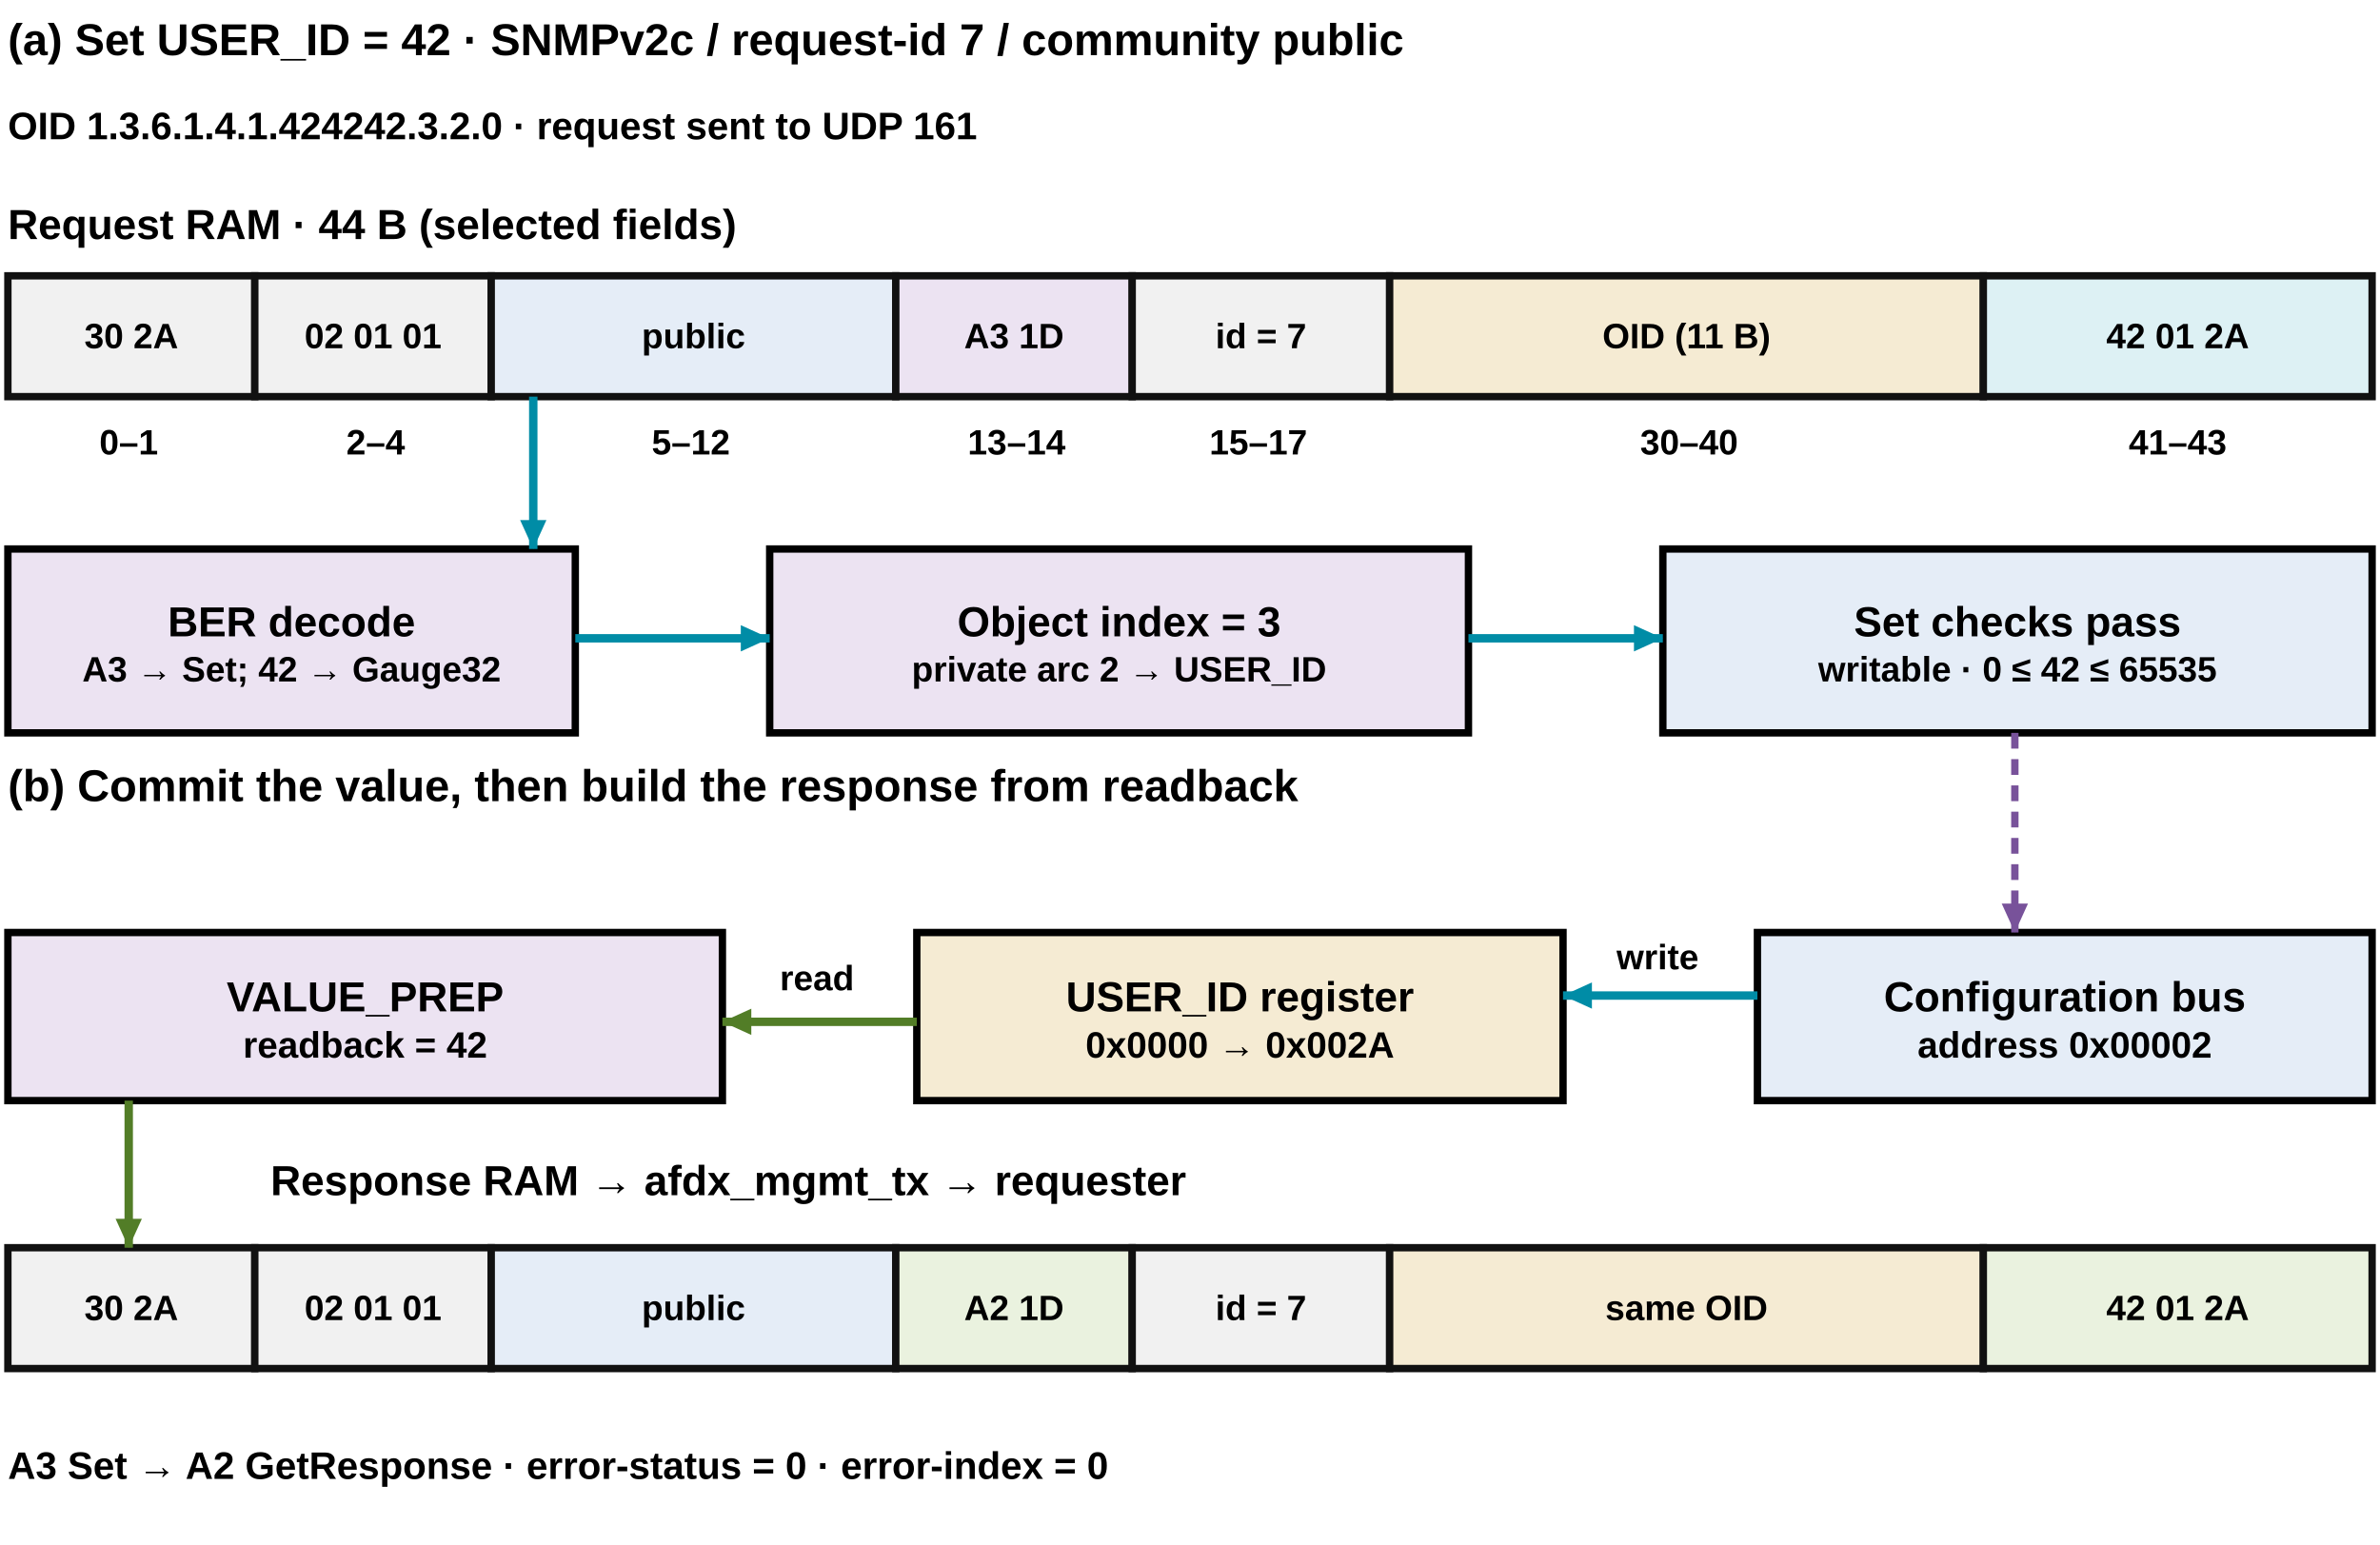
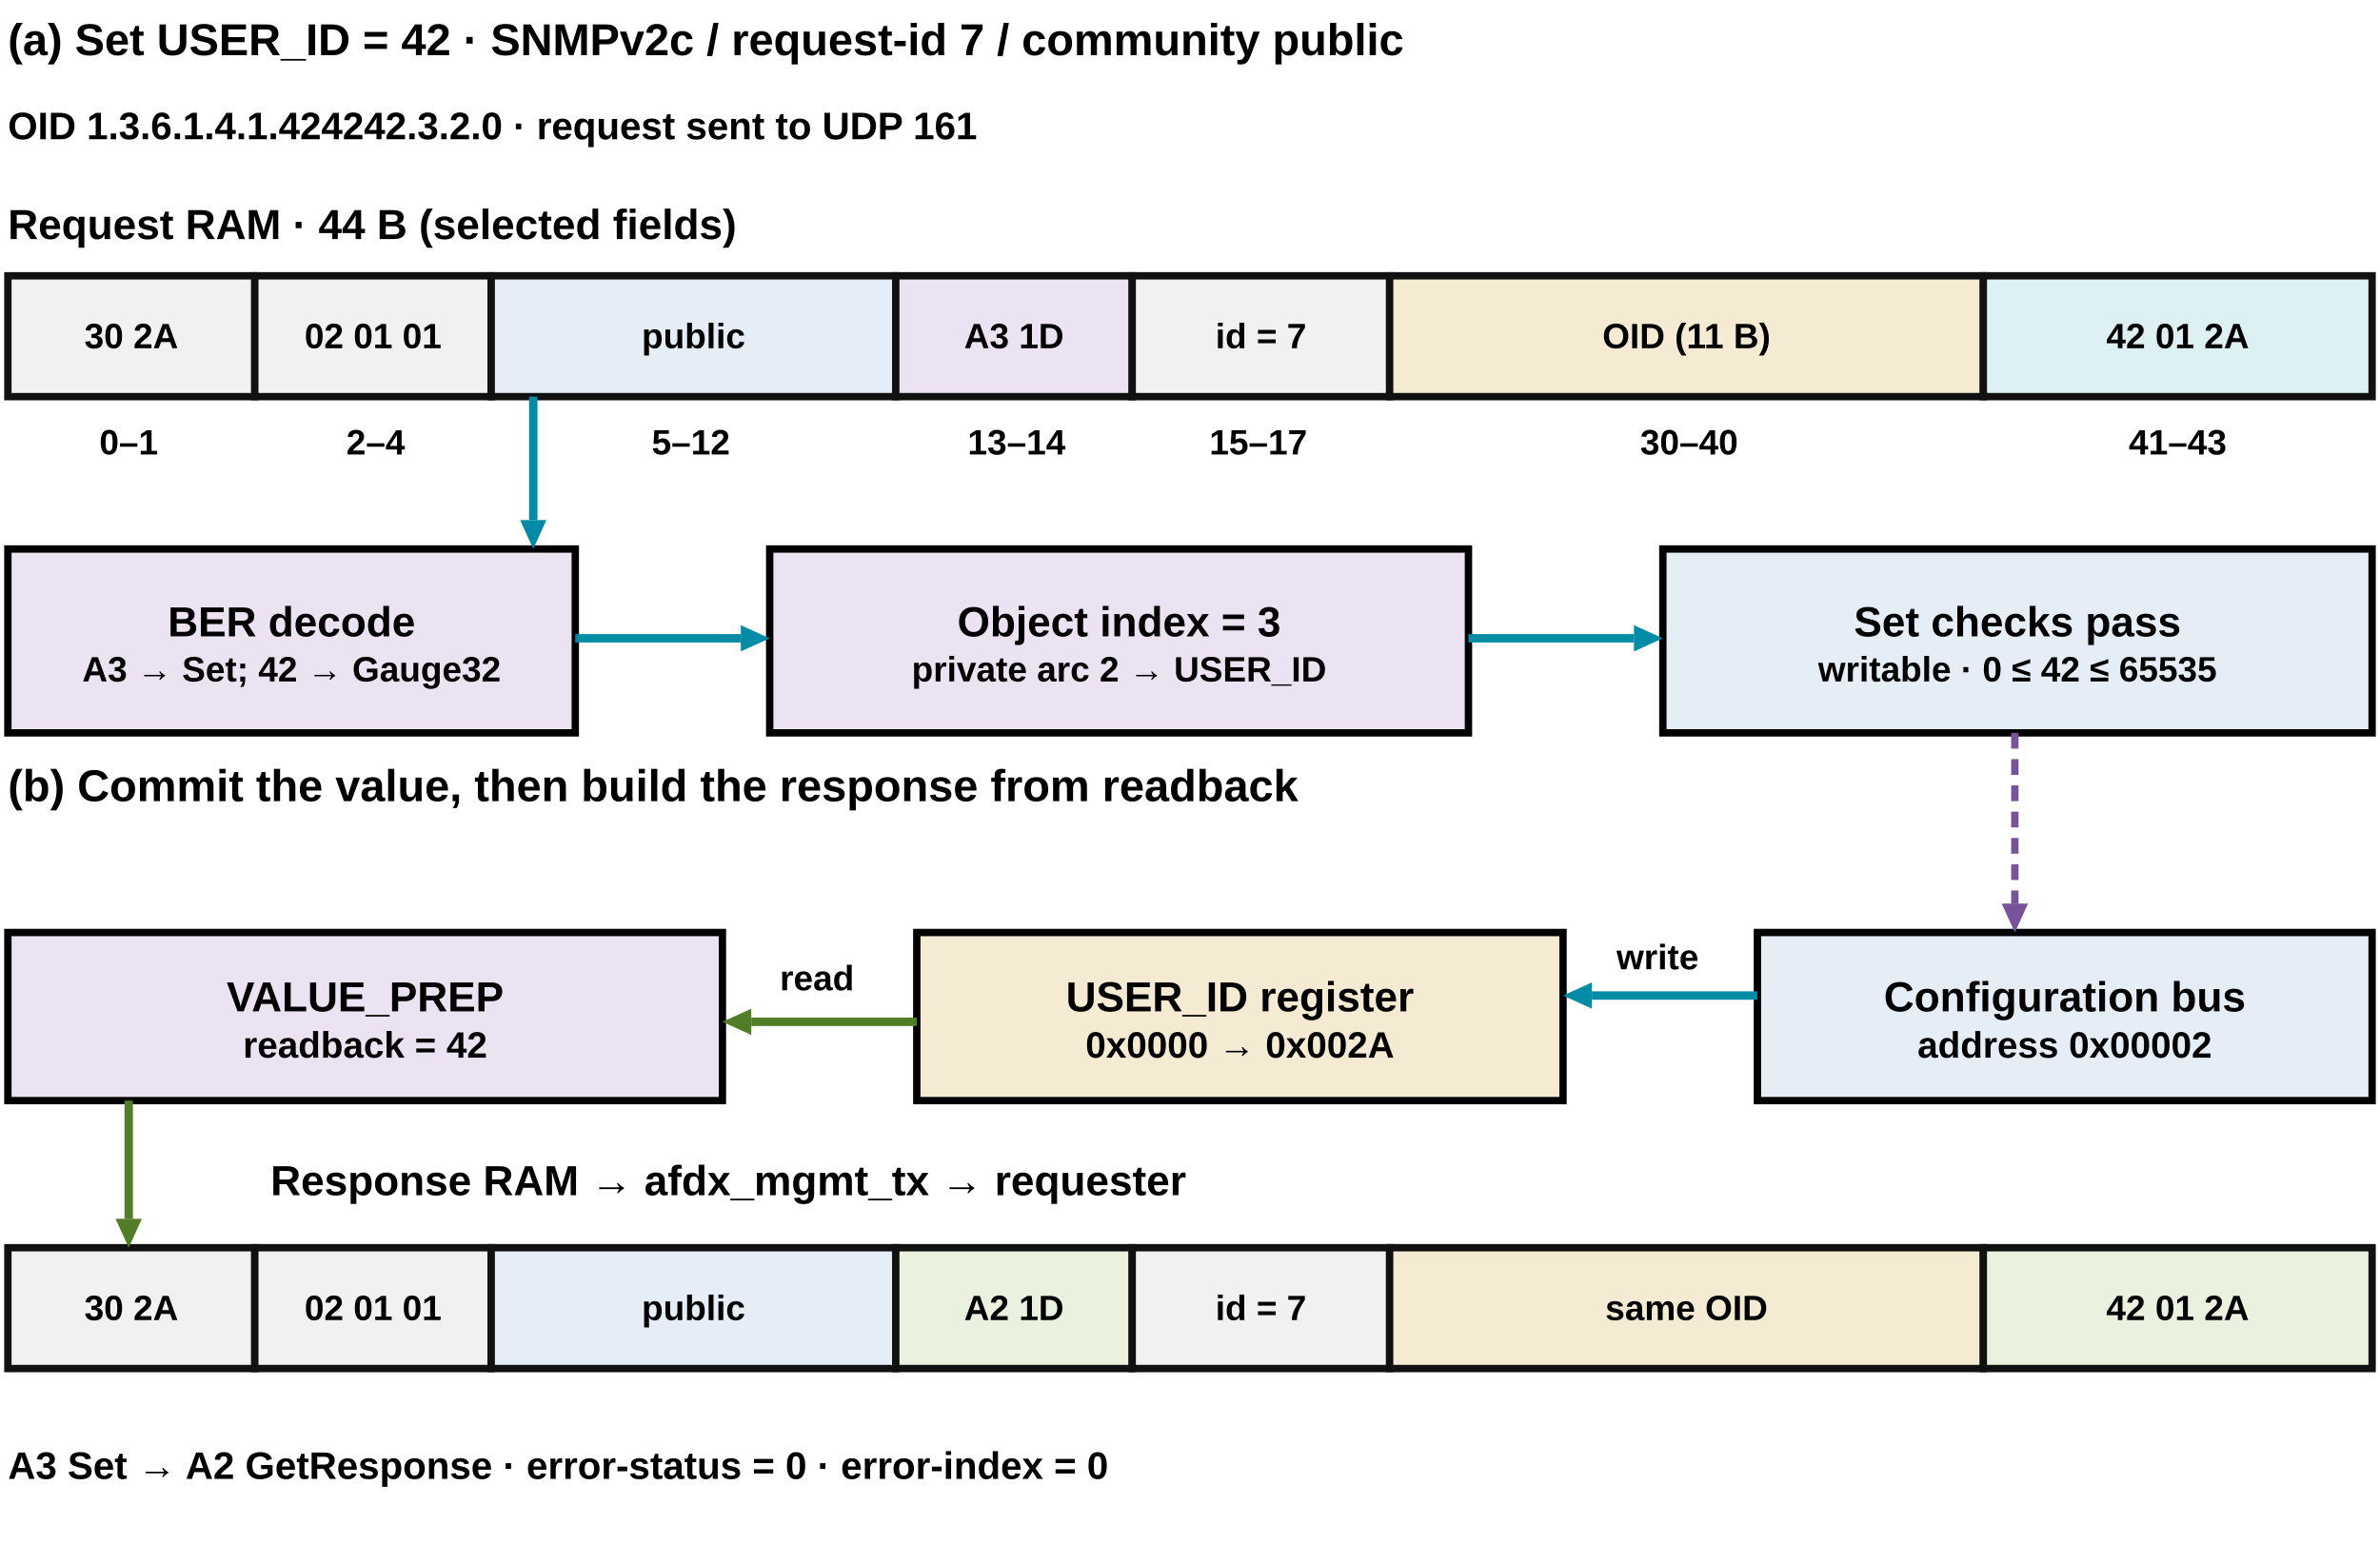
<svg xmlns="http://www.w3.org/2000/svg" width="453.0pt" height="294.0pt" viewBox="-1.5 -1.5 453.0 294.0">
  <style>text { font-family: Arial, Helvetica, sans-serif; }</style>
  <text x="0.00" y="9.00" font-size="8.5" text-anchor="start" fill="#000" font-weight="bold">(a) Set USER_ID = 42 · SNMPv2c / request-id 7 / community public</text>
  <text x="0.00" y="25.00" font-size="7.3" text-anchor="start" fill="#000" font-weight="bold">OID 1.3.6.1.4.1.424242.3.2.0 · request sent to UDP 161</text>
  <text x="0.00" y="44.00" font-size="8" text-anchor="start" fill="#000" font-weight="bold">Request RAM · 44 B (selected fields)</text>
  <rect x="0.00" y="51.00" width="47.00" height="23.00" rx="0" fill="#F1F1F1" stroke="#111" stroke-width="1.4" />
  <text x="23.50" y="64.78" font-size="6.7" text-anchor="middle" fill="#000" font-weight="bold">30 2A</text>
  <rect x="47.00" y="51.00" width="45.00" height="23.00" rx="0" fill="#F1F1F1" stroke="#111" stroke-width="1.4" />
  <text x="69.50" y="64.78" font-size="6.7" text-anchor="middle" fill="#000" font-weight="bold">02 01 01</text>
  <rect x="92.00" y="51.00" width="77.00" height="23.00" rx="0" fill="#E5EDF7" stroke="#111" stroke-width="1.4" />
  <text x="130.50" y="64.78" font-size="6.7" text-anchor="middle" fill="#000" font-weight="bold">public</text>
  <rect x="169.00" y="51.00" width="45.00" height="23.00" rx="0" fill="#ECE3F2" stroke="#111" stroke-width="1.4" />
  <text x="191.50" y="64.78" font-size="6.7" text-anchor="middle" fill="#000" font-weight="bold">A3 1D</text>
  <rect x="214.00" y="51.00" width="49.00" height="23.00" rx="0" fill="#F1F1F1" stroke="#111" stroke-width="1.4" />
  <text x="238.50" y="64.78" font-size="6.7" text-anchor="middle" fill="#000" font-weight="bold">id = 7</text>
  <rect x="263.00" y="51.00" width="113.00" height="23.00" rx="0" fill="#F5EBD3" stroke="#111" stroke-width="1.4" />
  <text x="319.50" y="64.78" font-size="6.7" text-anchor="middle" fill="#000" font-weight="bold">OID (11 B)</text>
  <rect x="376.00" y="51.00" width="74.00" height="23.00" rx="0" fill="#DDF1F4" stroke="#111" stroke-width="1.4" />
  <text x="413.00" y="64.78" font-size="6.7" text-anchor="middle" fill="#000" font-weight="bold">42 01 2A</text>
  <text x="23.00" y="85.00" font-size="6.7" text-anchor="middle" fill="#000" font-weight="bold">0–1</text>
  <text x="70.00" y="85.00" font-size="6.7" text-anchor="middle" fill="#000" font-weight="bold">2–4</text>
  <text x="130.00" y="85.00" font-size="6.7" text-anchor="middle" fill="#000" font-weight="bold">5–12</text>
  <text x="192.00" y="85.00" font-size="6.7" text-anchor="middle" fill="#000" font-weight="bold">13–14</text>
  <text x="238.00" y="85.00" font-size="6.7" text-anchor="middle" fill="#000" font-weight="bold">15–17</text>
  <text x="320.00" y="85.00" font-size="6.7" text-anchor="middle" fill="#000" font-weight="bold">30–40</text>
  <text x="413.00" y="85.00" font-size="6.7" text-anchor="middle" fill="#000" font-weight="bold">41–43</text>
  <rect x="0.00" y="103.00" width="108.00" height="35.00" rx="0" fill="#ECE3F2" stroke="#000" stroke-width="1.4" />
  <text x="54.00" y="119.63" font-size="8.0" text-anchor="middle" fill="#000000" font-weight="bold">BER decode</text>
  <text x="54.00" y="128.21" font-size="6.7" text-anchor="middle" fill="#000000" font-weight="bold">A3 → Set; 42 → Gauge32</text>
  <rect x="145.00" y="103.00" width="133.00" height="35.00" rx="0" fill="#ECE3F2" stroke="#000" stroke-width="1.4" />
  <text x="211.50" y="119.63" font-size="8.0" text-anchor="middle" fill="#000000" font-weight="bold">Object index = 3</text>
  <text x="211.50" y="128.21" font-size="6.7" text-anchor="middle" fill="#000000" font-weight="bold">private arc 2 → USER_ID</text>
  <rect x="315.00" y="103.00" width="135.00" height="35.00" rx="0" fill="#E5EDF7" stroke="#000" stroke-width="1.4" />
  <text x="382.50" y="119.63" font-size="8.0" text-anchor="middle" fill="#000000" font-weight="bold">Set checks pass</text>
  <text x="382.50" y="128.21" font-size="6.7" text-anchor="middle" fill="#000000" font-weight="bold">writable · 0 ≤ 42 ≤ 65535</text>
-   <path d="M 108.00 120.00 L 145.00 120.00" fill="none" stroke="#008CA6" stroke-width="1.6" />
+   <path d="M 108.00 120.00 L 139.50 120.00" fill="none" stroke="#008CA6" stroke-width="1.6" />
  <polygon points="145.00,120.00 139.50,122.50 139.50,117.50" fill="#008CA6" />
-   <path d="M 278.00 120.00 L 315.00 120.00" fill="none" stroke="#008CA6" stroke-width="1.6" />
+   <path d="M 278.00 120.00 L 309.50 120.00" fill="none" stroke="#008CA6" stroke-width="1.6" />
  <polygon points="315.00,120.00 309.50,122.50 309.50,117.50" fill="#008CA6" />
-   <path d="M 100.00 74.00 L 100.00 103.00" fill="none" stroke="#008CA6" stroke-width="1.6" />
+   <path d="M 100.00 74.00 L 100.00 97.50" fill="none" stroke="#008CA6" stroke-width="1.6" />
  <polygon points="100.00,103.00 97.50,97.50 102.50,97.50" fill="#008CA6" />
  <text x="0.00" y="151.00" font-size="8.5" text-anchor="start" fill="#000" font-weight="bold">(b) Commit the value, then build the response from readback</text>
  <rect x="333.00" y="176.00" width="117.00" height="32.00" rx="0" fill="#E5EDF7" stroke="#000" stroke-width="1.4" />
  <text x="391.50" y="191.01" font-size="8.0" text-anchor="middle" fill="#000000" font-weight="bold">Configuration bus</text>
  <text x="391.50" y="199.83" font-size="7" text-anchor="middle" fill="#000000" font-weight="bold">address 0x00002</text>
  <rect x="173.00" y="176.00" width="123.00" height="32.00" rx="0" fill="#F5EBD3" stroke="#000" stroke-width="1.4" />
  <text x="234.50" y="191.01" font-size="8.0" text-anchor="middle" fill="#000000" font-weight="bold">USER_ID register</text>
  <text x="234.50" y="199.83" font-size="7" text-anchor="middle" fill="#000000" font-weight="bold">0x0000 → 0x002A</text>
  <rect x="0.00" y="176.00" width="136.00" height="32.00" rx="0" fill="#ECE3F2" stroke="#000" stroke-width="1.4" />
  <text x="68.00" y="191.01" font-size="8.0" text-anchor="middle" fill="#000000" font-weight="bold">VALUE_PREP</text>
  <text x="68.00" y="199.83" font-size="7" text-anchor="middle" fill="#000000" font-weight="bold">readback = 42</text>
-   <path d="M 382.00 138.00 L 382.00 176.00" fill="none" stroke="#78529A" stroke-width="1.4" stroke-dasharray="3 2" />
+   <path d="M 382.00 138.00 L 382.00 170.50" fill="none" stroke="#78529A" stroke-width="1.4" stroke-dasharray="3 2" />
  <polygon points="382.00,176.00 379.50,170.50 384.50,170.50" fill="#78529A" />
-   <path d="M 333.00 188.00 L 296.00 188.00" fill="none" stroke="#008CA6" stroke-width="1.6" />
+   <path d="M 333.00 188.00 L 301.50 188.00" fill="none" stroke="#008CA6" stroke-width="1.6" />
  <polygon points="296.00,188.00 301.50,185.50 301.50,190.50" fill="#008CA6" />
  <text x="314.00" y="183.00" font-size="6.7" text-anchor="middle" fill="#000" font-weight="bold">write</text>
-   <path d="M 173.00 193.00 L 136.00 193.00" fill="none" stroke="#527D27" stroke-width="1.6" />
+   <path d="M 173.00 193.00 L 141.50 193.00" fill="none" stroke="#527D27" stroke-width="1.6" />
  <polygon points="136.00,193.00 141.50,190.50 141.50,195.50" fill="#527D27" />
  <text x="154.00" y="187.00" font-size="6.7" text-anchor="middle" fill="#000" font-weight="bold">read</text>
  <text x="50.00" y="226.00" font-size="8" text-anchor="start" fill="#000" font-weight="bold">Response RAM → afdx_mgmt_tx → requester</text>
  <rect x="0.00" y="236.00" width="47.00" height="23.00" rx="0" fill="#F1F1F1" stroke="#111" stroke-width="1.4" />
  <text x="23.50" y="249.78" font-size="6.7" text-anchor="middle" fill="#000" font-weight="bold">30 2A</text>
  <rect x="47.00" y="236.00" width="45.00" height="23.00" rx="0" fill="#F1F1F1" stroke="#111" stroke-width="1.4" />
  <text x="69.50" y="249.78" font-size="6.7" text-anchor="middle" fill="#000" font-weight="bold">02 01 01</text>
  <rect x="92.00" y="236.00" width="77.00" height="23.00" rx="0" fill="#E5EDF7" stroke="#111" stroke-width="1.4" />
  <text x="130.50" y="249.78" font-size="6.7" text-anchor="middle" fill="#000" font-weight="bold">public</text>
  <rect x="169.00" y="236.00" width="45.00" height="23.00" rx="0" fill="#EAF2DF" stroke="#111" stroke-width="1.4" />
  <text x="191.50" y="249.78" font-size="6.7" text-anchor="middle" fill="#000" font-weight="bold">A2 1D</text>
  <rect x="214.00" y="236.00" width="49.00" height="23.00" rx="0" fill="#F1F1F1" stroke="#111" stroke-width="1.4" />
  <text x="238.50" y="249.78" font-size="6.7" text-anchor="middle" fill="#000" font-weight="bold">id = 7</text>
  <rect x="263.00" y="236.00" width="113.00" height="23.00" rx="0" fill="#F5EBD3" stroke="#111" stroke-width="1.4" />
  <text x="319.50" y="249.78" font-size="6.7" text-anchor="middle" fill="#000" font-weight="bold">same OID</text>
  <rect x="376.00" y="236.00" width="74.00" height="23.00" rx="0" fill="#EAF2DF" stroke="#111" stroke-width="1.4" />
  <text x="413.00" y="249.78" font-size="6.7" text-anchor="middle" fill="#000" font-weight="bold">42 01 2A</text>
-   <path d="M 23.00 208.00 L 23.00 236.00" fill="none" stroke="#527D27" stroke-width="1.6" />
+   <path d="M 23.00 208.00 L 23.00 230.50" fill="none" stroke="#527D27" stroke-width="1.6" />
  <polygon points="23.00,236.00 20.50,230.50 25.50,230.50" fill="#527D27" />
  <text x="0.00" y="280.00" font-size="7.3" text-anchor="start" fill="#000" font-weight="bold">A3 Set → A2 GetResponse · error-status = 0 · error-index = 0</text>
</svg>
